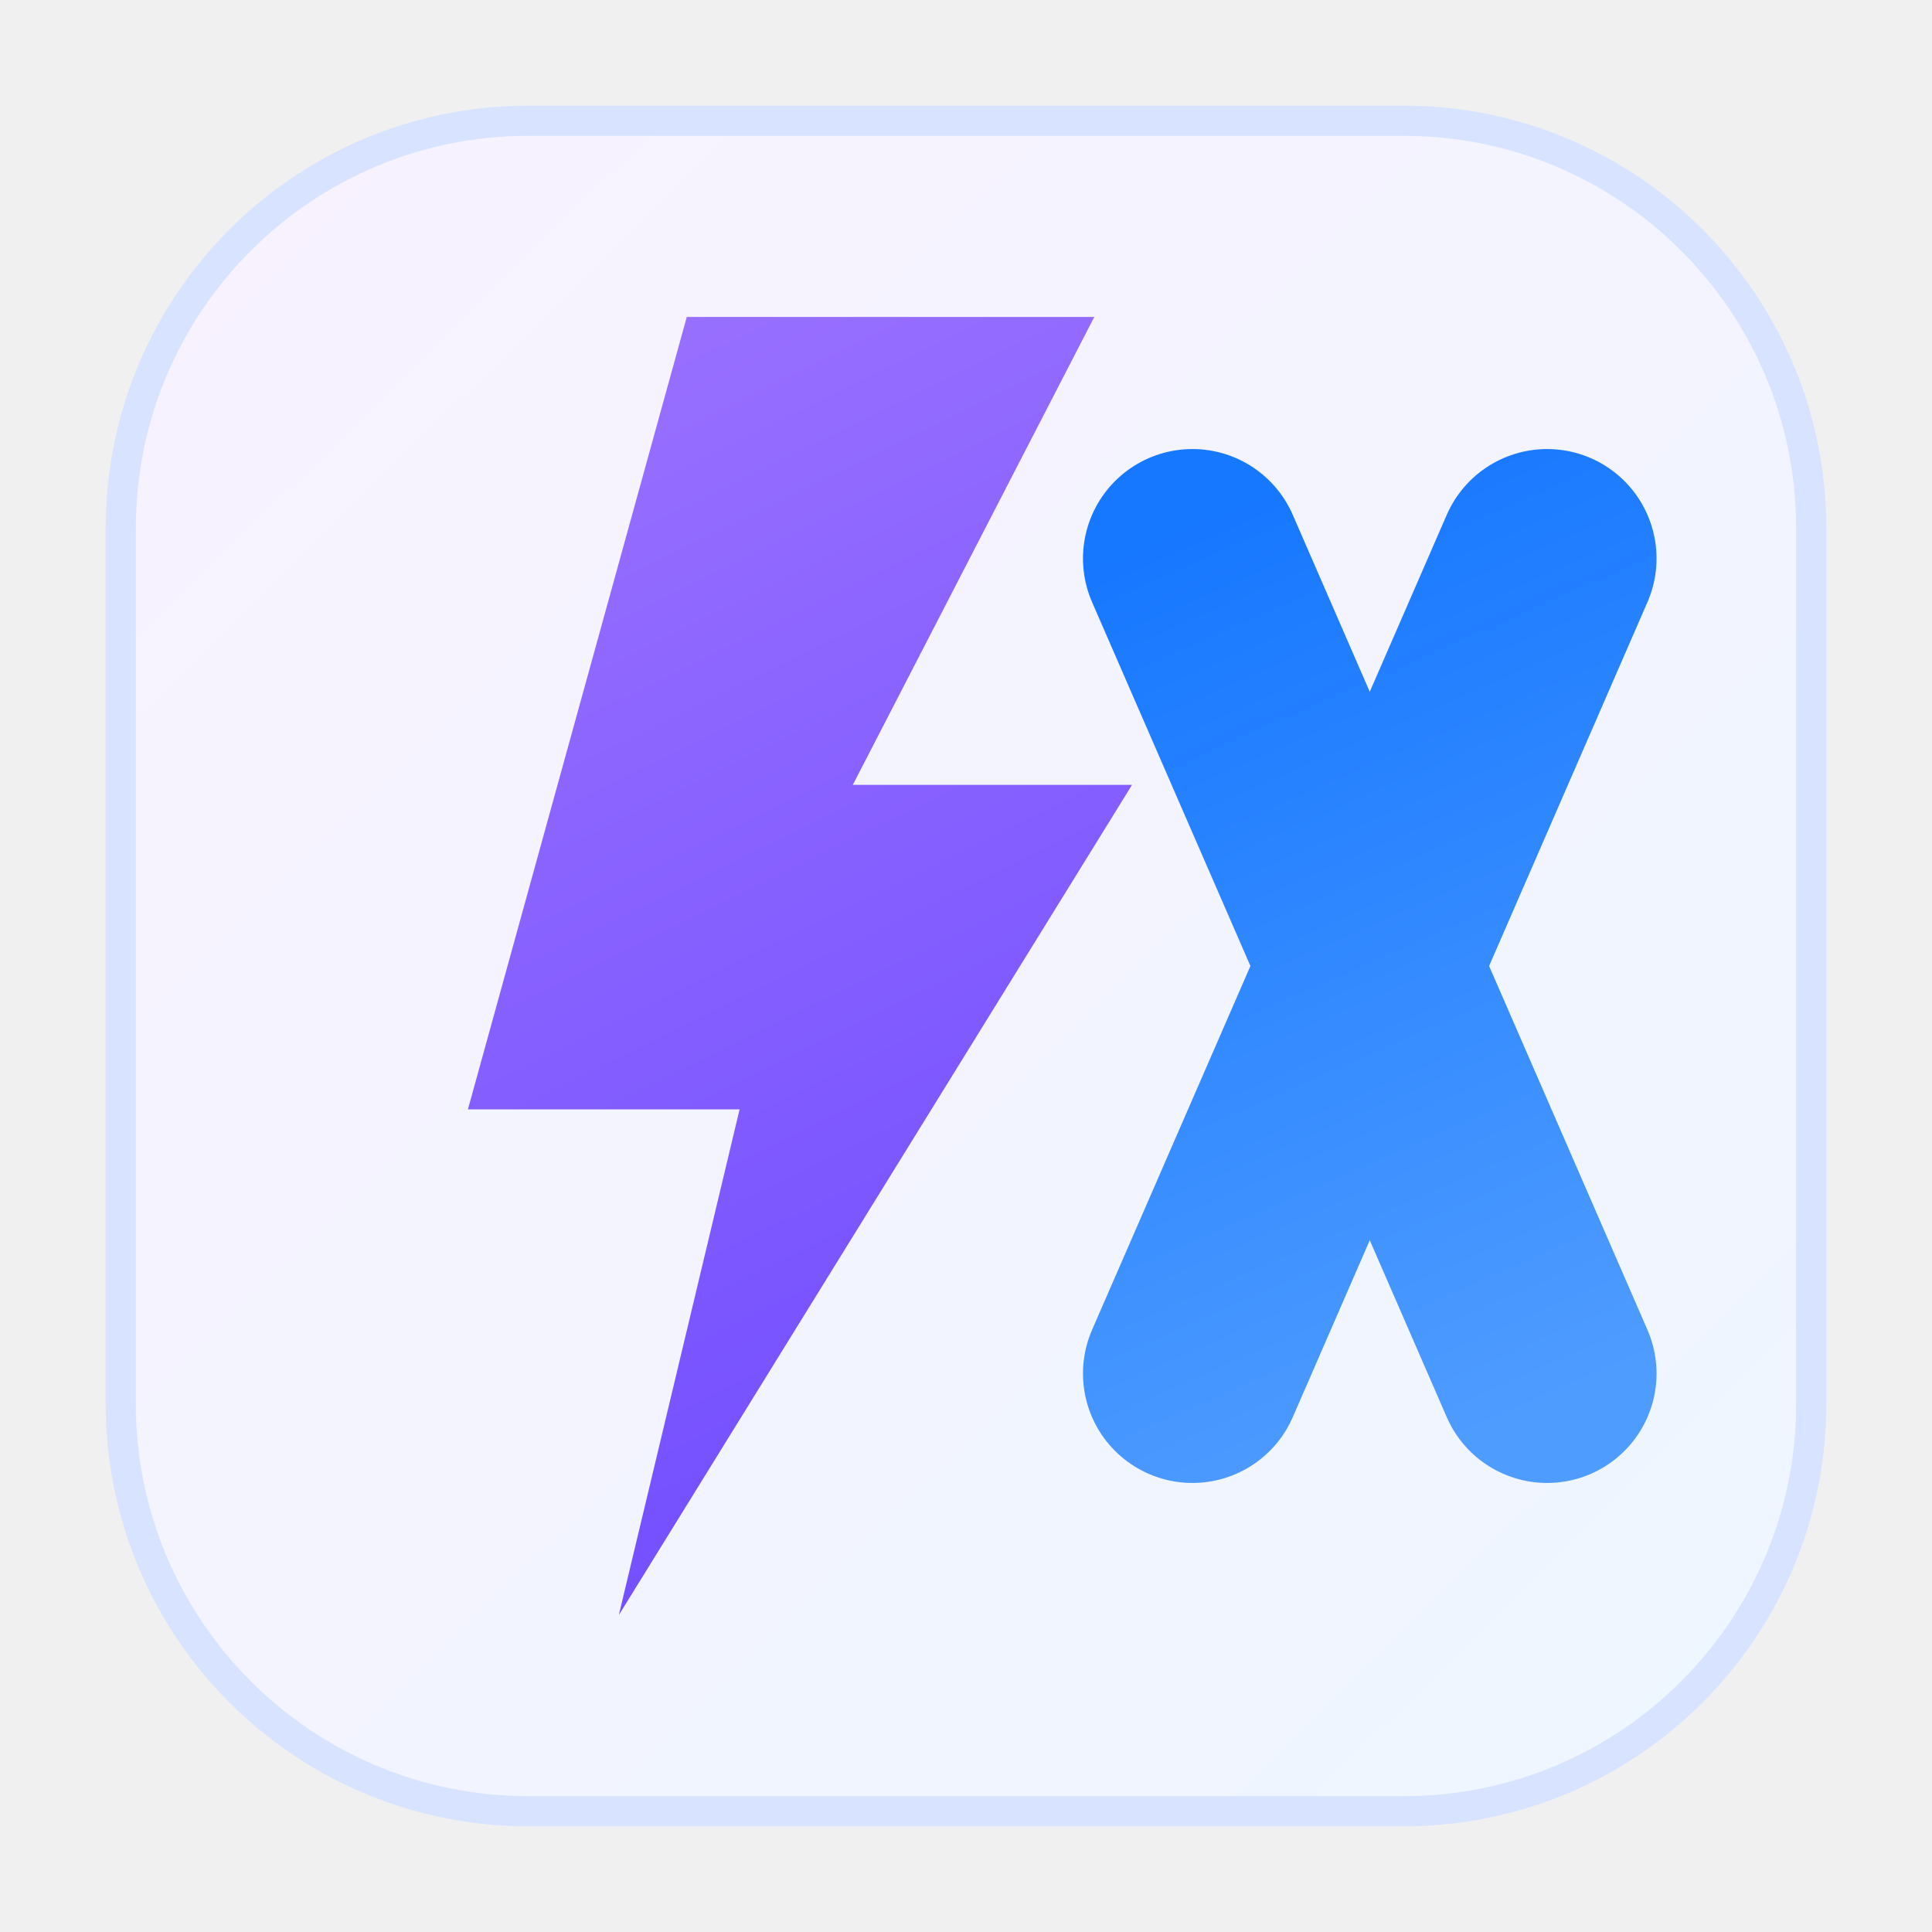
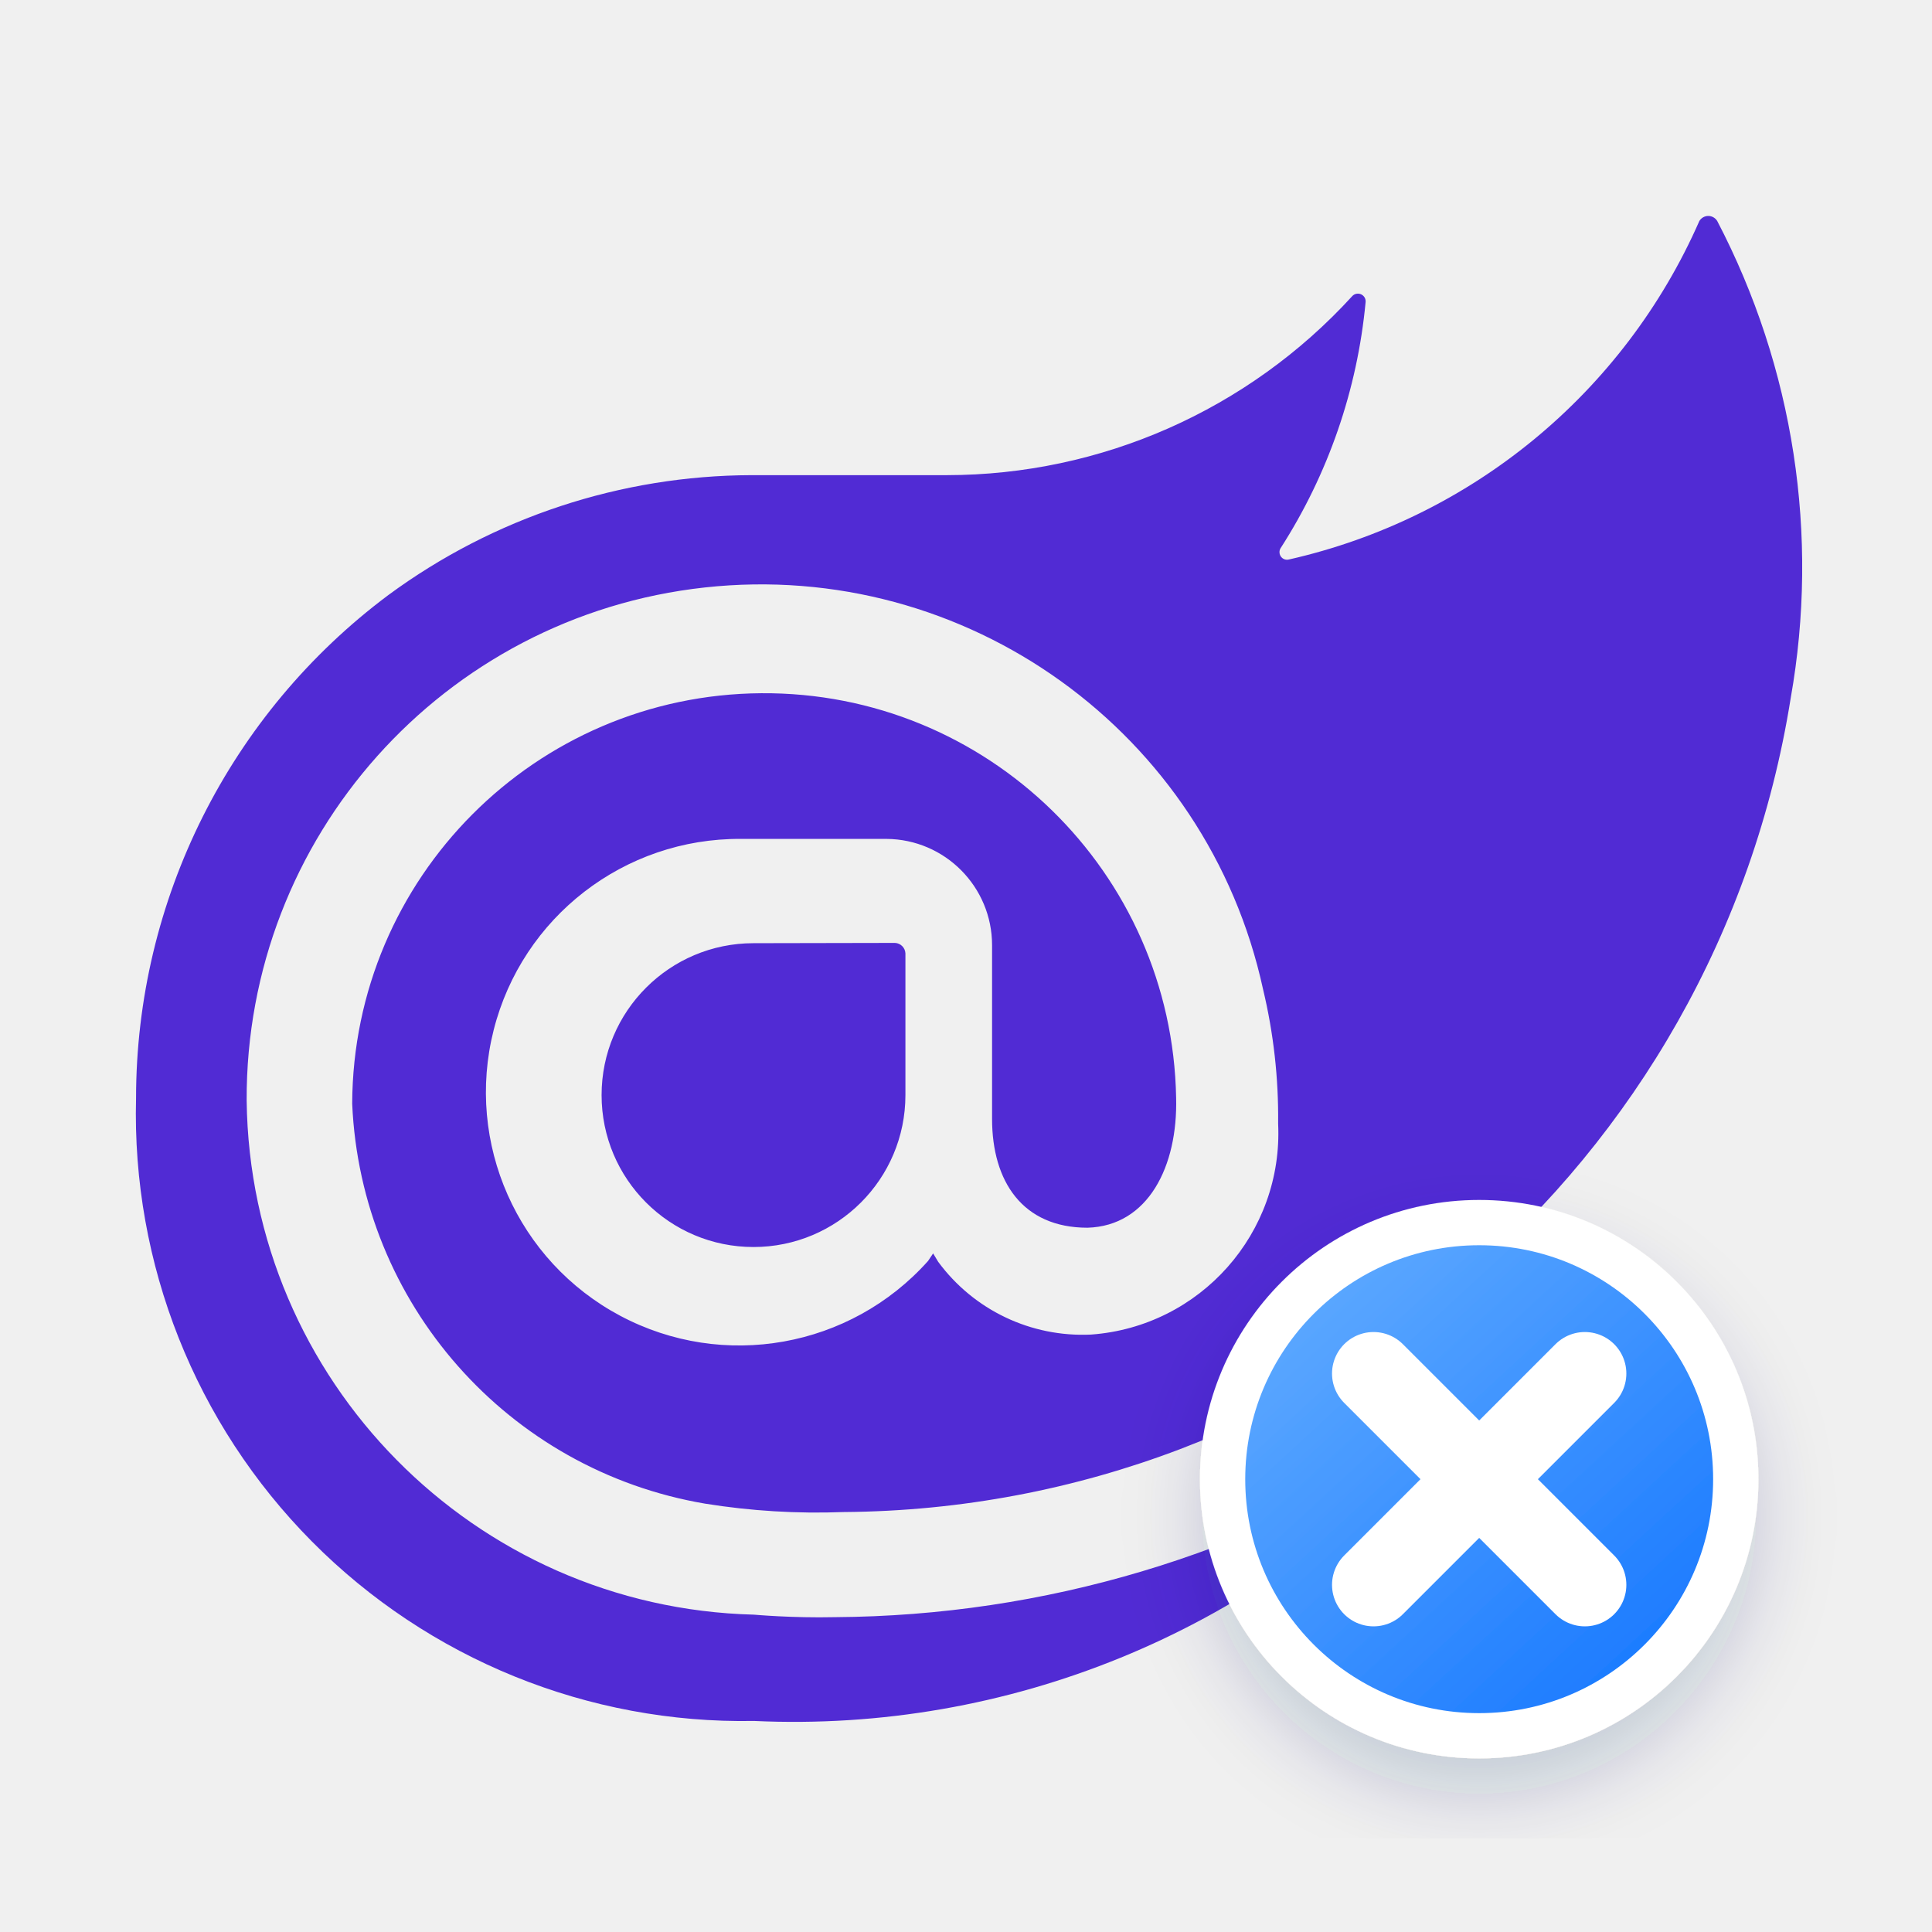
<svg xmlns="http://www.w3.org/2000/svg" viewBox="0 0 256 256" role="img" aria-label="Ant Design X Blazor logo">
  <defs>
-     <linearGradient id="mark-bg" x1="28" y1="24" x2="232" y2="232" gradientUnits="userSpaceOnUse">
-       <stop offset="0" stop-color="#f8f2ff" />
-       <stop offset="1" stop-color="#eef6ff" />
+     <linearGradient id="x-badge" x1="165" y1="160" x2="224" y2="224" gradientUnits="userSpaceOnUse">
+       <stop offset="0" stop-color="#69b1ff" />
+       <stop offset="1" stop-color="#1677ff" />
    </linearGradient>
-     <linearGradient id="blazor-bolt" x1="61" y1="42" x2="145" y2="213" gradientUnits="userSpaceOnUse">
-       <stop offset="0" stop-color="#9b72ff" />
-       <stop offset="1" stop-color="#6d4aff" />
-     </linearGradient>
-     <linearGradient id="antdx-x" x1="155" y1="70" x2="206" y2="186" gradientUnits="userSpaceOnUse">
-       <stop offset="0" stop-color="#1677ff" />
-       <stop offset="1" stop-color="#4f9cff" />
-     </linearGradient>
+     <filter id="badge-shadow" x="-20%" y="-20%" width="140%" height="140%">
+       <feDropShadow dx="0" dy="5" stdDeviation="5" flood-color="#102a64" flood-opacity=".18" />
+     </filter>
  </defs>
-   <rect x="16" y="16" width="224" height="224" rx="54" fill="url(#mark-bg)" stroke="#d8e4ff" stroke-width="4" />
-   <path d="M91 42H145L113 104H150L82 214L98 147H62L91 42Z" fill="url(#blazor-bolt)" />
-   <path d="M158 74L205 182" stroke="url(#antdx-x)" stroke-width="29" stroke-linecap="round" />
-   <path d="M205 74L158 182" stroke="url(#antdx-x)" stroke-width="29" stroke-linecap="round" />
+   <g transform="translate(18 18) scale(9.2)">
+     <path fill="#512bd4" d="M23.834 8.101a13.912 13.912 0 0 1-13.642 11.72 10.105 10.105 0 0 1-1.994-.121 6.111 6.111 0 0 1-5.082-5.761 5.934 5.934 0 0 1 11.867-.084c.025.984-.401 1.846-1.277 1.871-.936 0-1.374-.668-1.374-1.567v-2.5a1.531 1.531 0 0 0-1.52-1.533H8.715a3.648 3.648 0 1 0 2.695 6.079l.073-.109.073.121a2.581 2.581 0 0 0 2.201 1.048 2.909 2.909 0 0 0 2.695-3.041 7.912 7.912 0 0 0-.217-1.932 7.404 7.404 0 0 0-14.639 1.603 7.497 7.497 0 0 0 7.307 7.404s.549.05 1.168.036a15.803 15.803 0 0 0 8.475-2.528c.036-.025.072.025.048.061a12.439 12.439 0 0 1-9.69 3.962A8.744 8.744 0 0 1 .003 13.86a9.049 9.049 0 0 1 3.635-7.247 8.863 8.863 0 0 1 5.229-1.726h2.813a7.915 7.915 0 0 0 5.839-2.578.109.109 0 0 1 .059-.034.112.112 0 0 1 .119.052.113.113 0 0 1 .015.067 7.934 7.934 0 0 1-1.227 3.549.107.107 0 0 0-.013.061.11.11 0 0 0 .072.095.109.109 0 0 0 .062.003 8.505 8.505 0 0 0 5.913-4.876.155.155 0 0 1 .055-.053.15.15 0 0 1 .147 0 .153.153 0 0 1 .055.053 10.779 10.779 0 0 1 1.058 6.875zm-14.938 3.527a2.188 2.188 0 1 0 2.188 2.188v-2.042a.158.158 0 0 0-.15-.15Z" />
+   </g>
+   <g filter="url(#badge-shadow)">
+     <circle cx="196" cy="196" r="34" fill="url(#x-badge)" stroke="#ffffff" stroke-width="6" />
+     <path d="M182 182l28 28M210 182l-28 28" fill="none" stroke="#ffffff" stroke-linecap="round" stroke-width="11" />
+   </g>
</svg>
